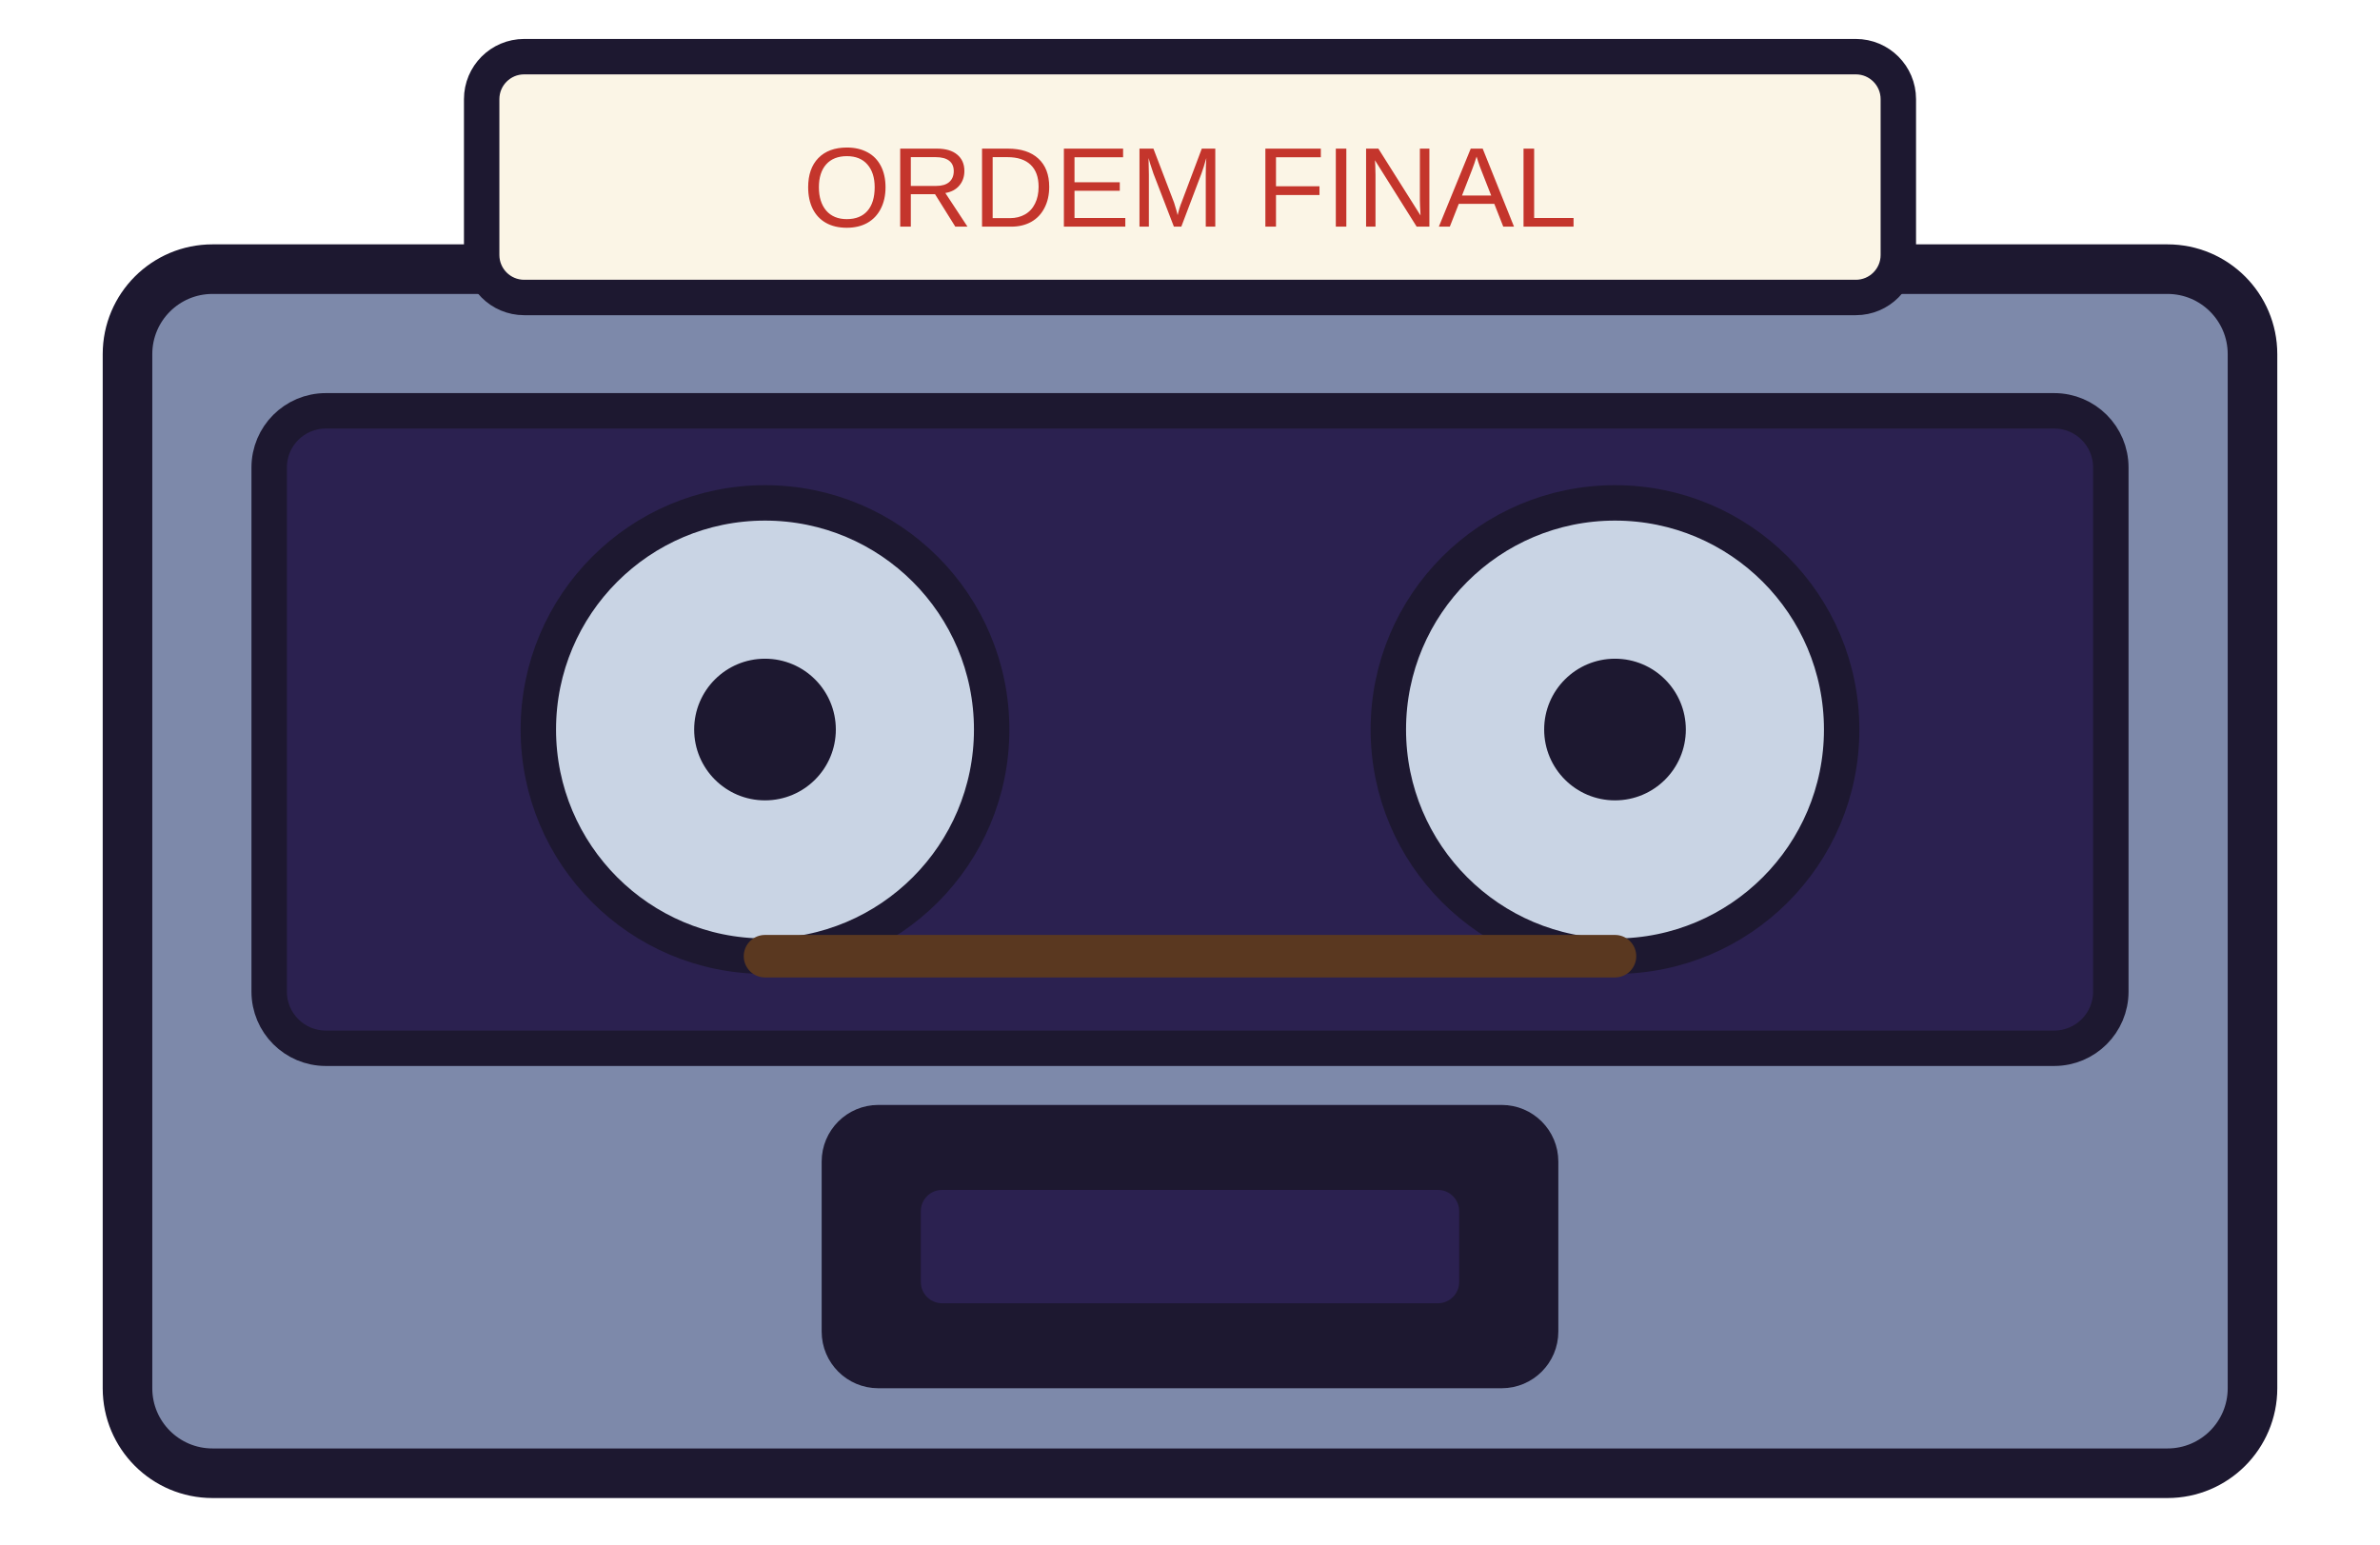
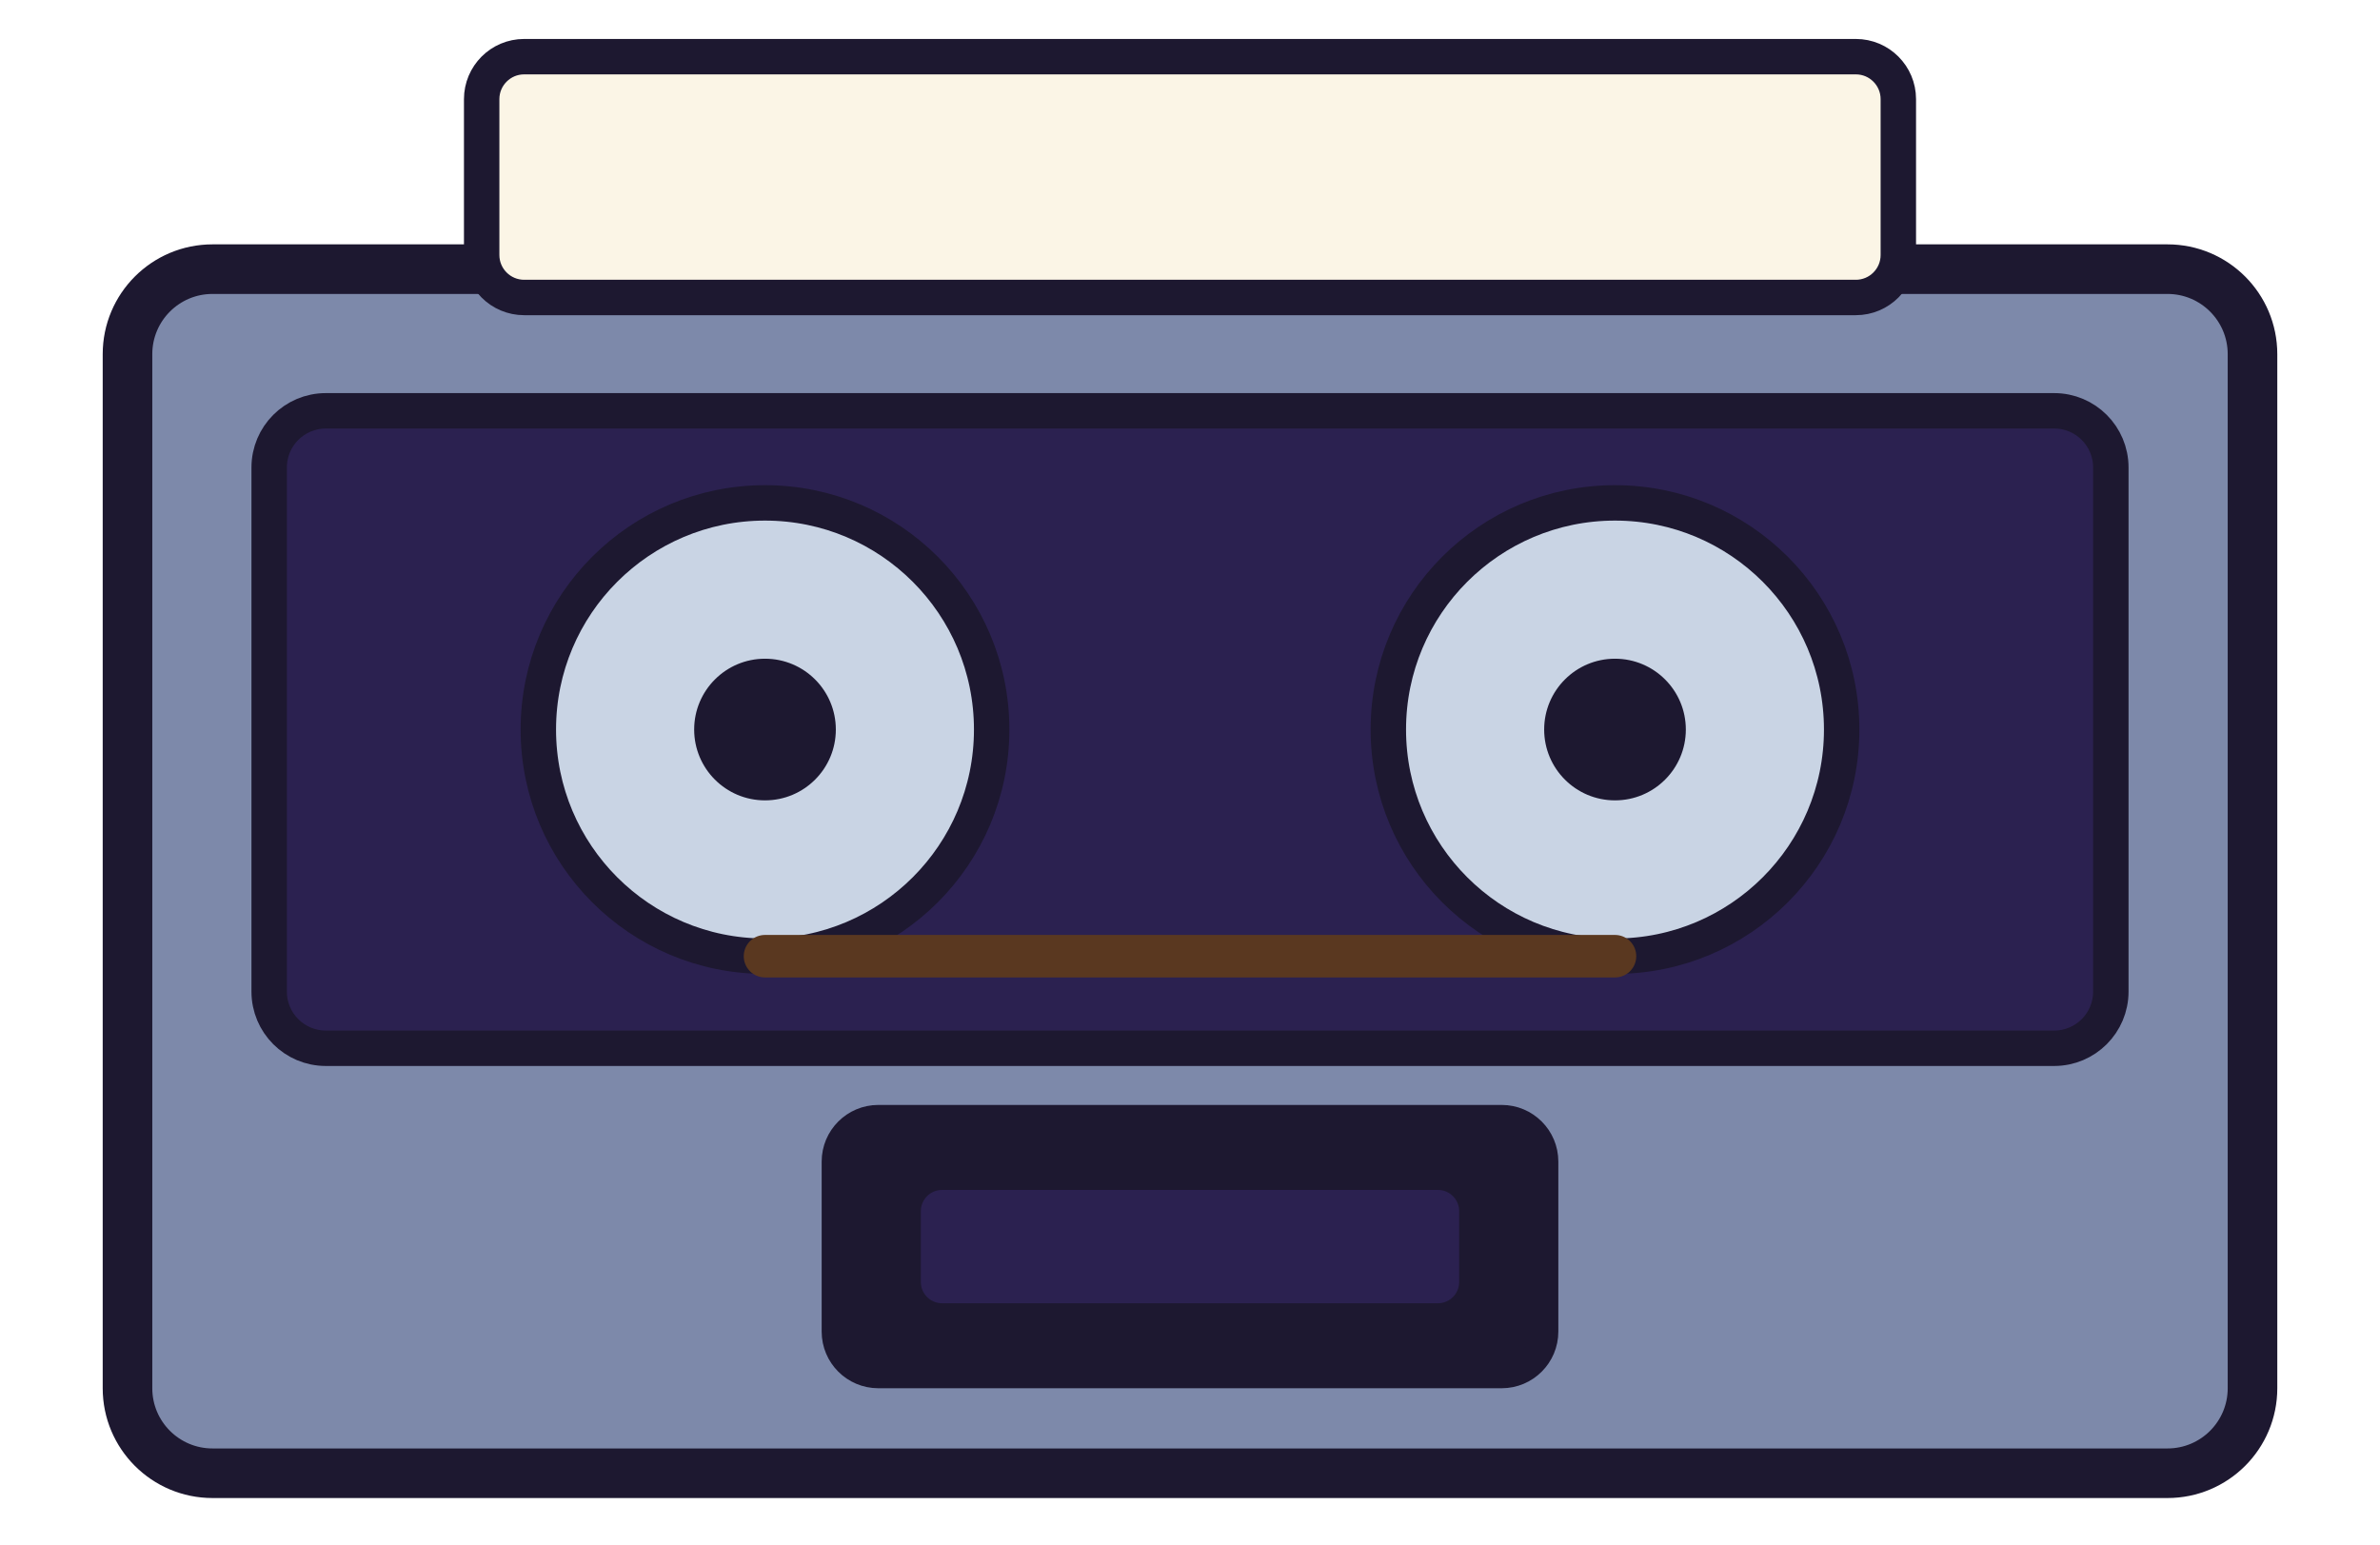
<svg xmlns="http://www.w3.org/2000/svg" data-pad="1" viewBox="-8 -8 336 218" width="336" height="218">
  <rect x="10" y="30" width="300" height="170" rx="12" fill="#7d89aa" stroke="#1d1830" stroke-width="7" />
  <rect x="30" y="50" width="260" height="90" rx="8" fill="#2b2150" stroke="#1d1830" stroke-width="5" />
  <circle cx="100" cy="95" r="32" fill="#c9d4e4" stroke="#1d1830" stroke-width="5" />
  <circle cx="220" cy="95" r="32" fill="#c9d4e4" stroke="#1d1830" stroke-width="5" />
  <circle cx="100" cy="95" r="10" fill="#1d1830" stroke="#1d1830" stroke-width="0" />
  <circle cx="220" cy="95" r="10" fill="#1d1830" stroke="#1d1830" stroke-width="0" />
  <path d="M100 127 L220 127" fill="none" stroke="#5a3820" stroke-width="6" stroke-linecap="round" stroke-linejoin="round" />
  <rect x="110" y="150" width="100" height="36" rx="6" fill="#1d1830" stroke="#1d1830" stroke-width="4" />
  <rect x="122" y="160" width="76" height="16" rx="3" fill="#2b2150" stroke="#1d1830" stroke-width="0" />
  <rect x="60" y="0" width="200" height="34" rx="6" fill="#fbf5e6" stroke="#1d1830" stroke-width="5" />
-   <text x="160" y="24" text-anchor="middle" font-family="Arial Black, Arial, sans-serif" font-size="16" fill="#c4352c">ORDEM FINAL</text>
</svg>
